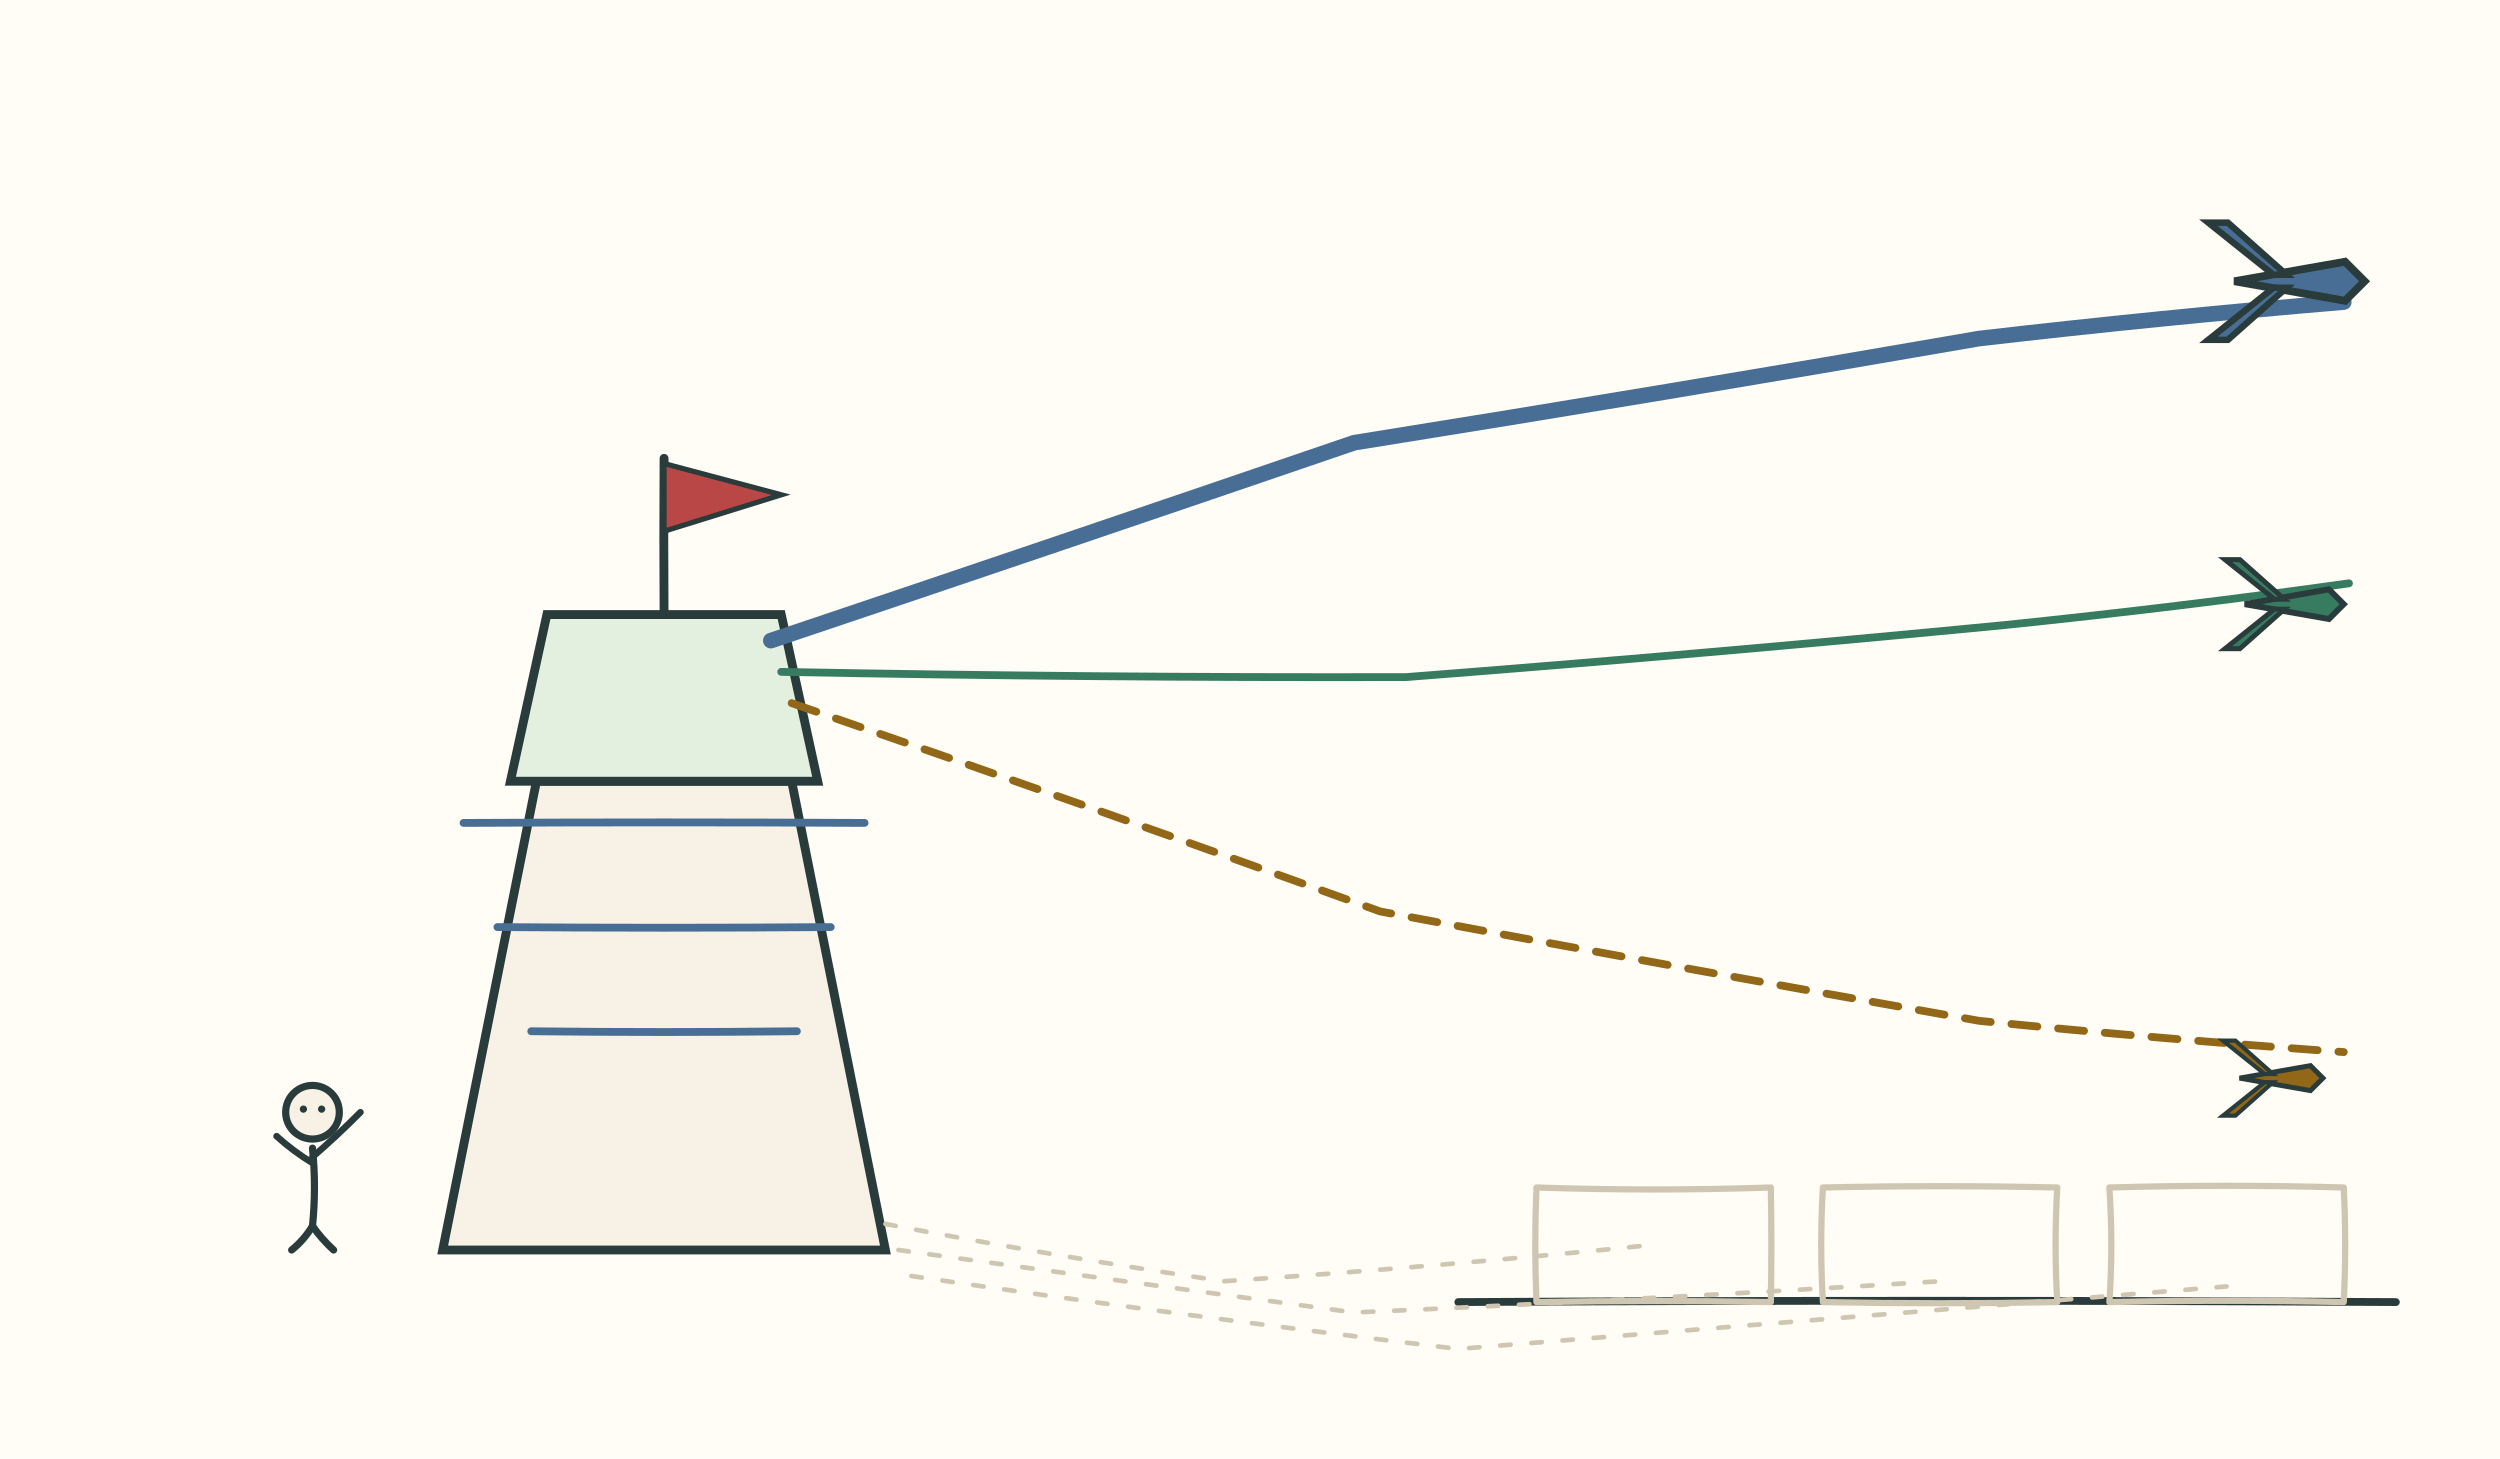
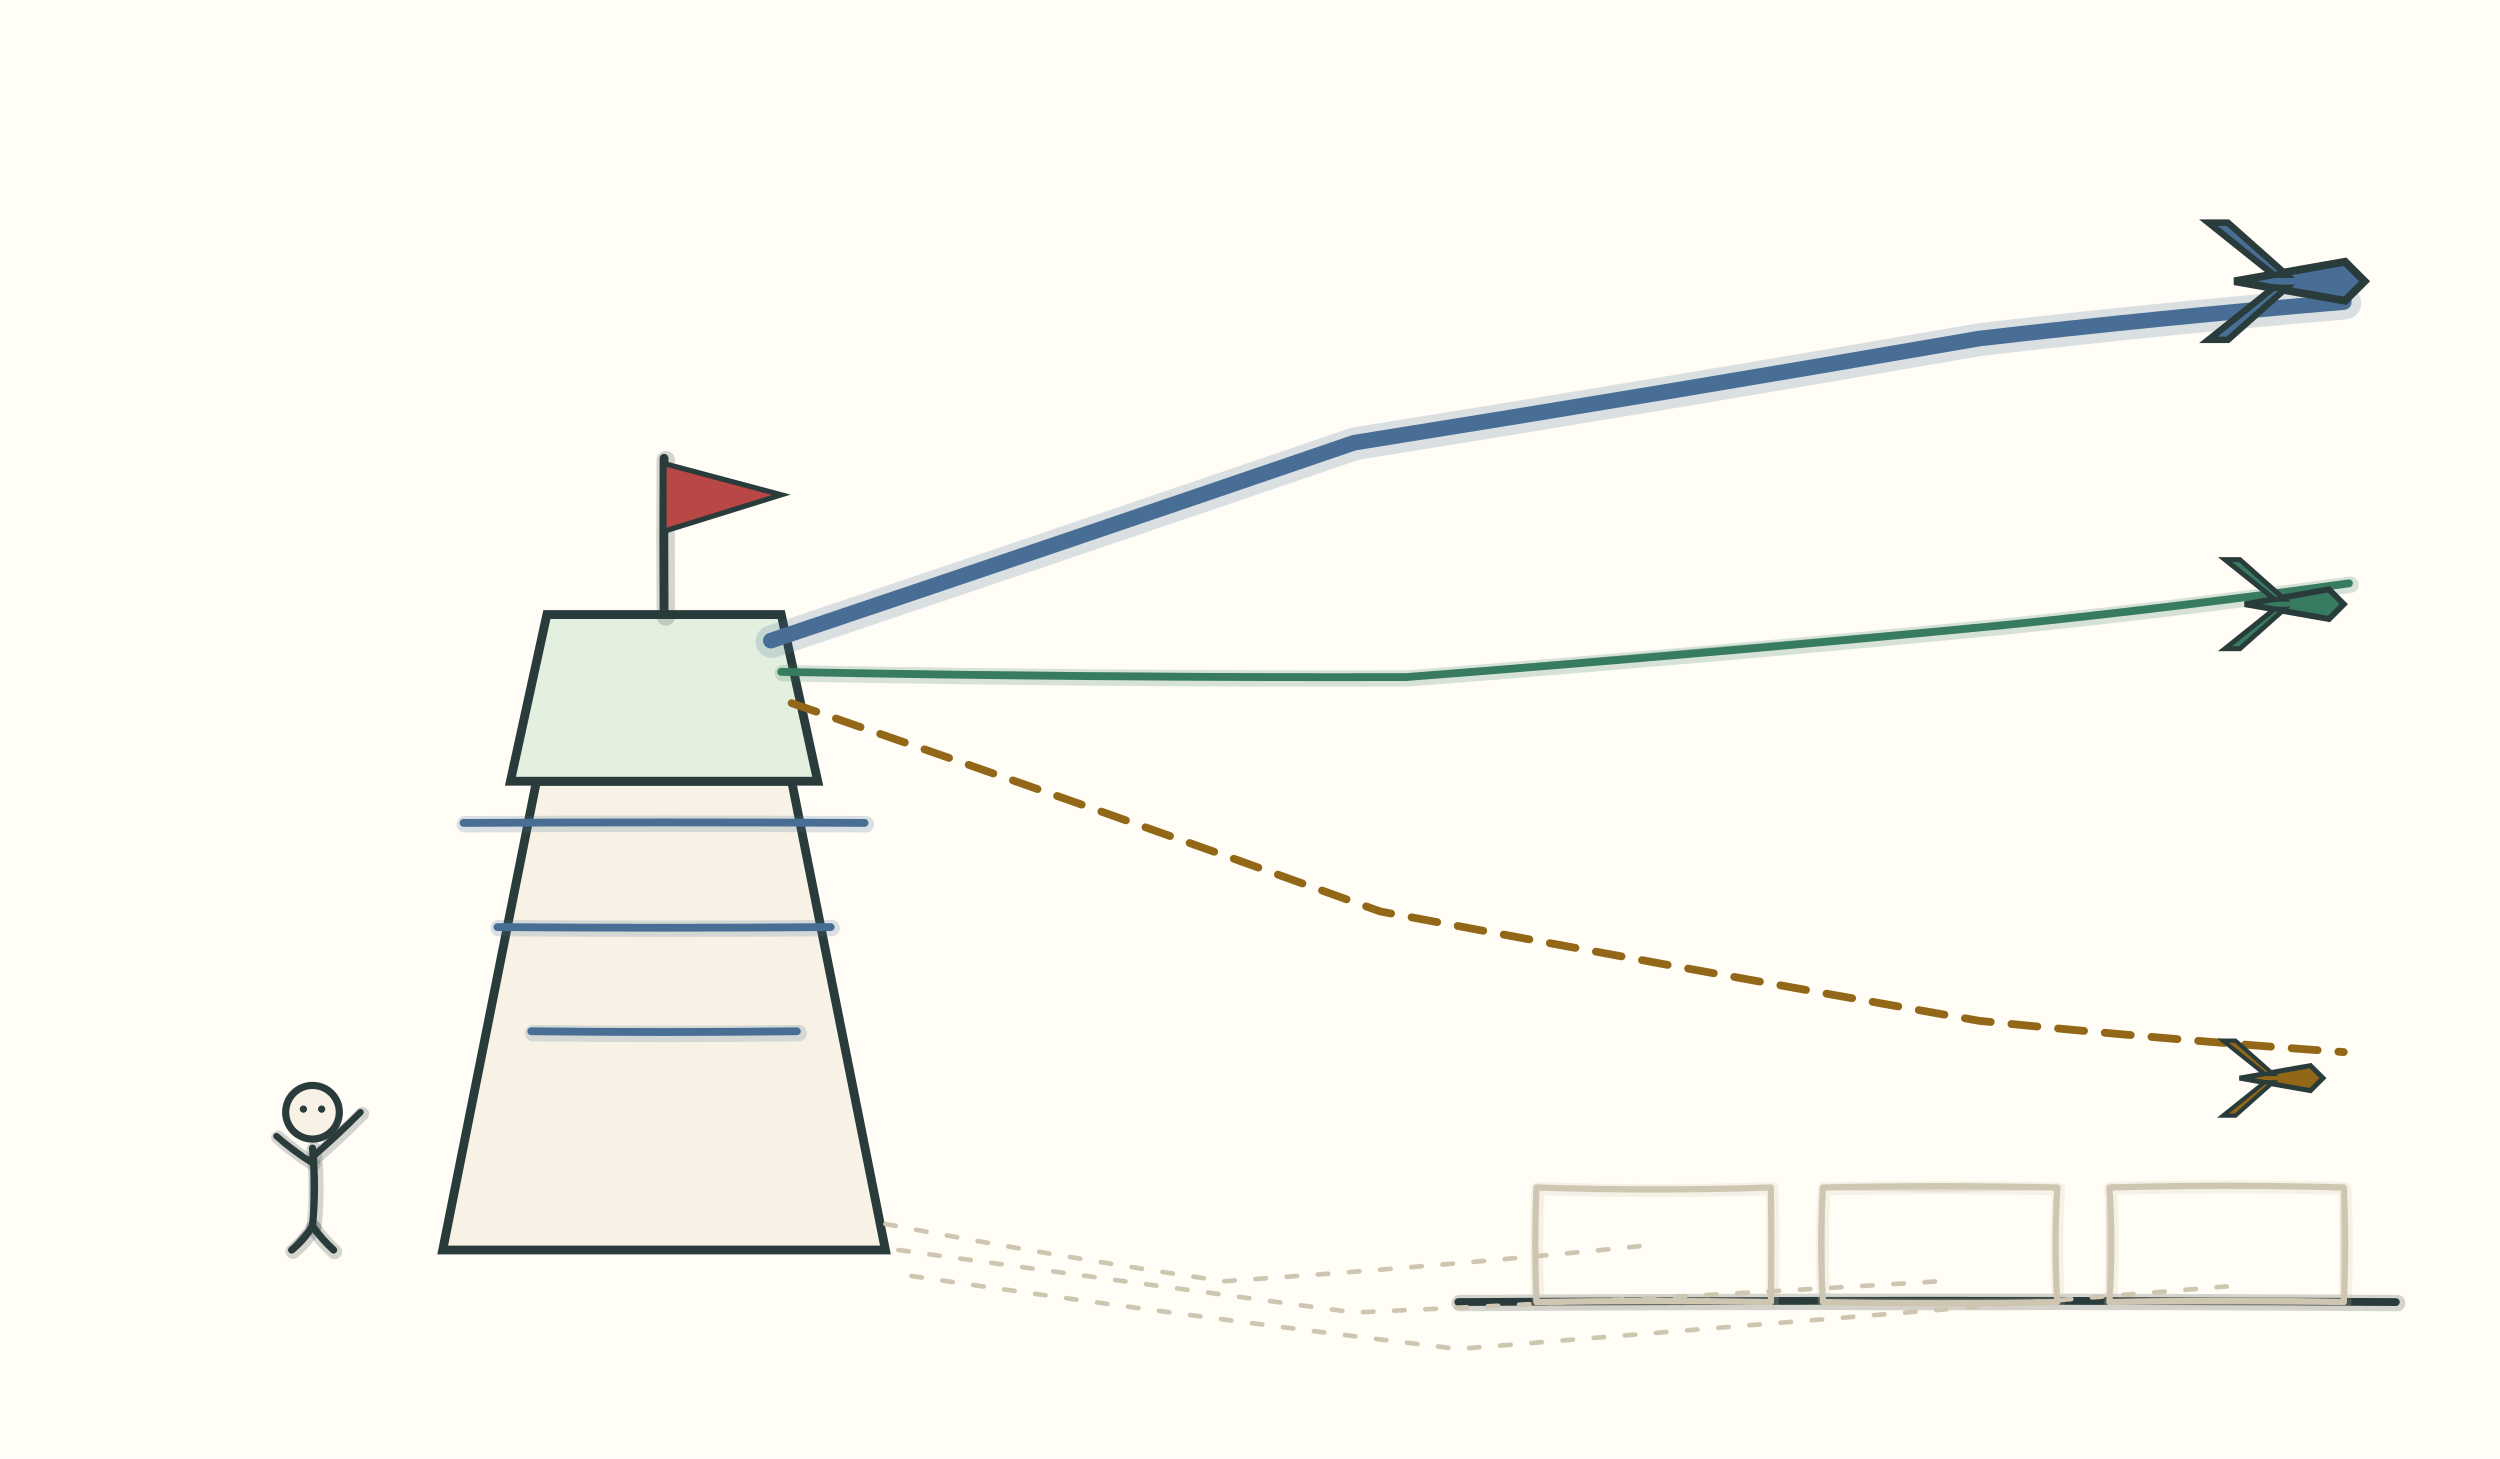
<svg xmlns="http://www.w3.org/2000/svg" viewBox="0 0 960 560" role="img" aria-labelledby="title desc">
  <defs>
    <pattern id="hatch-ink" width="7.0" height="7.0" patternUnits="userSpaceOnUse" patternTransform="rotate(45)">
      <line x1="0" y1="0" x2="0" y2="7.0" stroke="#293b3a" stroke-width="1.1" />
    </pattern>
    <pattern id="hatch-blue" width="7.0" height="7.0" patternUnits="userSpaceOnUse" patternTransform="rotate(45)">
      <line x1="0" y1="0" x2="0" y2="7.0" stroke="#496e96" stroke-width="1.1" />
    </pattern>
    <pattern id="hatch-red" width="8" height="8" patternUnits="userSpaceOnUse" patternTransform="rotate(45)">
      <line x1="0" y1="0" x2="0" y2="8" stroke="#b84745" stroke-width="1.1" />
    </pattern>
  </defs>
  <rect x="0" y="0" width="960" height="560" fill="#fffdf5" />
  <path d="M 170 480 L 206 300 L 304 300 L 340 480 Z" fill="#f7f2e5" stroke="#293b3a" stroke-width="3.4" />
  <path d="M 196 300 L 210 236 L 300 236 L 314 300 Z" fill="#e4f0df" stroke="#293b3a" stroke-width="3.4" />
+   <path d="M 178.0 316.0 Q 255.0 315.6 332.0 316.0" fill="none" stroke="#496e96" stroke-width="6.3" stroke-opacity="0.2" stroke-linecap="round" stroke-linejoin="round" transform="translate(0.47 0.52)" />
+   <path d="M 178.0 316.0 Q 255.0 315.5 332.0 316.0" fill="none" stroke="#496e96" stroke-width="1.9" stroke-opacity="0.42" stroke-linecap="round" stroke-linejoin="round" />
  <path d="M 178.0 316.0 Q 255.0 315.6 332.0 316.0" fill="none" stroke="#496e96" stroke-width="3" stroke-linecap="round" stroke-linejoin="round" />
+   <path d="M 191.0 356.0 Q 255.0 356.5 319.0 356.0" fill="none" stroke="#496e96" stroke-width="6.3" stroke-opacity="0.2" stroke-linecap="round" stroke-linejoin="round" transform="translate(0.43 0.39)" />
+   <path d="M 191.0 356.0 Q 255.0 355.5 319.0 356.0" fill="none" stroke="#496e96" stroke-width="1.9" stroke-opacity="0.42" stroke-linecap="round" stroke-linejoin="round" />
  <path d="M 191.0 356.0 Q 255.0 356.5 319.0 356.0" fill="none" stroke="#496e96" stroke-width="3" stroke-linecap="round" stroke-linejoin="round" />
+   <path d="M 204.0 396.0 Q 255.0 396.6 306.0 396.0" fill="none" stroke="#496e96" stroke-width="6.3" stroke-opacity="0.2" stroke-linecap="round" stroke-linejoin="round" transform="translate(0.69 0.73)" />
+   <path d="M 204.0 396.0 Q 255.0 395.7 306.0 396.0" fill="none" stroke="#496e96" stroke-width="1.9" stroke-opacity="0.42" stroke-linecap="round" stroke-linejoin="round" />
  <path d="M 204.0 396.0 Q 255.0 396.6 306.0 396.0" fill="none" stroke="#496e96" stroke-width="3" stroke-linecap="round" stroke-linejoin="round" />
+   <path d="M 255.0 236.0 Q 254.8 206.0 255.0 176.0" fill="none" stroke="#293b3a" stroke-width="7.1" stroke-opacity="0.2" stroke-linecap="round" stroke-linejoin="round" transform="translate(0.68 0.71)" />
+   <path d="M 255.0 236.0 Q 254.8 206.0 255.0 176.0" fill="none" stroke="#293b3a" stroke-width="2.1" stroke-opacity="0.42" stroke-linecap="round" stroke-linejoin="round" />
  <path d="M 255.0 236.0 Q 254.8 206.0 255.0 176.0" fill="none" stroke="#293b3a" stroke-width="3.4" stroke-linecap="round" stroke-linejoin="round" />
  <path d="M 255 178 L 300 190 L 255 204 Z" fill="#b84745" stroke="#293b3a" stroke-width="2" />
+   <path d="M 296.0 246.0 Q 408.1 208.3 520.0 170.0 Q 640.1 150.8 760.0 130.0 Q 829.9 121.9 900.0 116.0" fill="none" stroke="#496e96" stroke-width="12.6" stroke-opacity="0.2" stroke-linecap="round" stroke-linejoin="round" transform="translate(0.43 0.37)" />
+   <path d="M 296.0 246.0 Q 408.0 208.0 520.0 170.0 Q 640.0 149.7 760.0 130.0 Q 830.0 123.4 900.0 116.0" fill="none" stroke="#496e96" stroke-width="3.7" stroke-opacity="0.42" stroke-linecap="round" stroke-linejoin="round" />
  <path d="M 296.0 246.0 Q 408.1 208.3 520.0 170.0 Q 640.1 150.8 760.0 130.0 Q 829.9 121.9 900.0 116.0" fill="none" stroke="#496e96" stroke-width="6" stroke-linecap="round" stroke-linejoin="round" />
+   <path d="M 300.0 258.0 Q 420.0 260.3 540.0 260.0 Q 655.1 251.1 770.0 240.0 Q 836.1 233.2 902.0 224.0" fill="none" stroke="#377b60" stroke-width="6.3" stroke-opacity="0.2" stroke-linecap="round" stroke-linejoin="round" transform="translate(0.60 0.51)" />
+   <path d="M 300.0 258.0 Q 420.0 259.1 540.0 260.0 Q 655.0 249.5 770.0 240.0 Q 836.0 232.0 902.0 224.0" fill="none" stroke="#377b60" stroke-width="1.9" stroke-opacity="0.42" stroke-linecap="round" stroke-linejoin="round" />
  <path d="M 300.0 258.0 Q 420.0 260.3 540.0 260.0 Q 655.1 251.1 770.0 240.0 Q 836.1 233.2 902.0 224.0" fill="none" stroke="#377b60" stroke-width="3" stroke-linecap="round" stroke-linejoin="round" />
  <path d="M 304.0 270.0 Q 417.3 309.2 530.0 350.0 Q 644.9 371.7 760.0 392.0 Q 829.9 399.0 900.0 404.0" fill="none" stroke="#926717" stroke-width="3" stroke-linecap="round" stroke-linejoin="round" stroke-dasharray="10 8" />
  <g transform="translate(858 108) scale(1.25)">
    <path d="M 0 0 L 34 -6 L 40 0 L 34 6 Z" fill="#496e96" stroke="#293b3a" stroke-width="2.4" />
    <path d="M 12 -2 L -8 -18 L -2 -18 L 16 -2 Z" fill="#496e96" stroke="#293b3a" stroke-width="2" />
    <path d="M 12 2 L -8 18 L -2 18 L 16 2 Z" fill="#496e96" stroke="#293b3a" stroke-width="2" />
  </g>
  <g transform="translate(862 232) scale(0.95)">
    <path d="M 0 0 L 34 -6 L 40 0 L 34 6 Z" fill="#377b60" stroke="#293b3a" stroke-width="2.4" />
    <path d="M 12 -2 L -8 -18 L -2 -18 L 16 -2 Z" fill="#377b60" stroke="#293b3a" stroke-width="2" />
    <path d="M 12 2 L -8 18 L -2 18 L 16 2 Z" fill="#377b60" stroke="#293b3a" stroke-width="2" />
  </g>
  <g transform="translate(860 414) scale(0.8)">
    <path d="M 0 0 L 34 -6 L 40 0 L 34 6 Z" fill="#926717" stroke="#293b3a" stroke-width="2.4" />
    <path d="M 12 -2 L -8 -18 L -2 -18 L 16 -2 Z" fill="#926717" stroke="#293b3a" stroke-width="2" />
    <path d="M 12 2 L -8 18 L -2 18 L 16 2 Z" fill="#926717" stroke="#293b3a" stroke-width="2" />
  </g>
+   <path d="M 560.0 500.0 Q 740.0 499.0 920.0 500.0" fill="none" stroke="#293b3a" stroke-width="6.3" stroke-opacity="0.2" stroke-linecap="round" stroke-linejoin="round" transform="translate(0.56 0.37)" />
+   <path d="M 560.0 500.0 Q 740.0 498.5 920.0 500.0" fill="none" stroke="#293b3a" stroke-width="1.9" stroke-opacity="0.42" stroke-linecap="round" stroke-linejoin="round" />
  <path d="M 560.0 500.0 Q 740.0 499.0 920.0 500.0" fill="none" stroke="#293b3a" stroke-width="3" stroke-linecap="round" stroke-linejoin="round" />
+   <path d="M 590.0 456.0 Q 635.0 457.5 680.0 456.0 Q 680.4 478.0 680.0 500.0 Q 635.0 499.2 590.0 500.0 Q 589.1 478.0 590.0 456.0" fill="none" stroke="#cfc6b2" stroke-width="5.0" stroke-opacity="0.2" stroke-linecap="round" stroke-linejoin="round" transform="translate(0.52 0.43)" />
+   <path d="M 590.0 456.0 Q 635.0 456.5 680.0 456.0 Q 679.5 478.0 680.0 500.0 Q 635.0 499.9 590.0 500.0 Q 589.1 478.0 590.0 456.0" fill="none" stroke="#cfc6b2" stroke-width="1.5" stroke-opacity="0.42" stroke-linecap="round" stroke-linejoin="round" />
  <path d="M 590.0 456.0 Q 635.0 457.5 680.0 456.0 Q 680.4 478.0 680.0 500.0 Q 635.0 499.2 590.0 500.0 Q 589.1 478.0 590.0 456.0" fill="none" stroke="#cfc6b2" stroke-width="2.4" stroke-linecap="round" stroke-linejoin="round" />
+   <path d="M 700.0 456.0 Q 745.0 455.0 790.0 456.0 Q 788.7 478.0 790.0 500.0 Q 745.0 500.9 700.0 500.0 Q 698.7 478.0 700.0 456.0" fill="none" stroke="#cfc6b2" stroke-width="5.0" stroke-opacity="0.2" stroke-linecap="round" stroke-linejoin="round" transform="translate(0.45 0.55)" />
+   <path d="M 700.0 456.0 Q 745.0 457.7 790.0 456.0 Q 788.4 478.0 790.0 500.0 Q 745.0 499.5 700.0 500.0 Q 700.0 478.0 700.0 456.0" fill="none" stroke="#cfc6b2" stroke-width="1.5" stroke-opacity="0.42" stroke-linecap="round" stroke-linejoin="round" />
  <path d="M 700.0 456.0 Q 745.0 455.0 790.0 456.0 Q 788.7 478.0 790.0 500.0 Q 745.0 500.9 700.0 500.0 Q 698.7 478.0 700.0 456.0" fill="none" stroke="#cfc6b2" stroke-width="2.4" stroke-linecap="round" stroke-linejoin="round" />
+   <path d="M 810.0 456.0 Q 855.0 454.7 900.0 456.0 Q 901.1 478.0 900.0 500.0 Q 855.0 499.0 810.0 500.0 Q 811.5 478.0 810.0 456.0" fill="none" stroke="#cfc6b2" stroke-width="5.0" stroke-opacity="0.2" stroke-linecap="round" stroke-linejoin="round" transform="translate(0.41 0.37)" />
+   <path d="M 810.0 456.0 Q 855.0 455.7 900.0 456.0 Q 898.6 478.0 900.0 500.0 Q 855.0 501.5 810.0 500.0 Q 808.9 478.0 810.0 456.0" fill="none" stroke="#cfc6b2" stroke-width="1.5" stroke-opacity="0.42" stroke-linecap="round" stroke-linejoin="round" />
  <path d="M 810.0 456.0 Q 855.0 454.7 900.0 456.0 Q 901.1 478.0 900.0 500.0 Q 855.0 499.0 810.0 500.0 Q 811.5 478.0 810.0 456.0" fill="none" stroke="#cfc6b2" stroke-width="2.4" stroke-linecap="round" stroke-linejoin="round" />
  <path d="M 340.0 470.0 Q 404.8 482.4 470.0 492.0 Q 552.6 486.4 635.0 478.0" fill="none" stroke="#cfc6b2" stroke-width="1.8" stroke-linecap="round" stroke-linejoin="round" stroke-dasharray="4 8" />
  <path d="M 345.0 480.0 Q 432.5 492.2 520.0 504.0 Q 632.6 499.0 745.0 492.0" fill="none" stroke="#cfc6b2" stroke-width="1.8" stroke-linecap="round" stroke-linejoin="round" stroke-dasharray="4 8" />
  <path d="M 350.0 490.0 Q 454.8 505.4 560.0 518.0 Q 707.5 506.0 855.0 494.0" fill="none" stroke="#cfc6b2" stroke-width="1.8" stroke-linecap="round" stroke-linejoin="round" stroke-dasharray="4 8" />
  <circle cx="120.0" cy="427.1" r="10.3" fill="#f7f2e5" stroke="#293b3a" stroke-width="2.76" />
  <circle cx="116.5" cy="425.9" r="1.4" fill="#293b3a" />
  <circle cx="123.5" cy="425.9" r="1.4" fill="#293b3a" />
+   <path d="M 120.0 470.8 Q 121.5 455.9 120.0 440.9" fill="none" stroke="#293b3a" stroke-width="5.8" stroke-opacity="0.2" stroke-linecap="round" stroke-linejoin="round" transform="translate(0.62 0.41)" />
+   <path d="M 120.0 470.8 Q 119.7 455.9 120.0 440.9" fill="none" stroke="#293b3a" stroke-width="1.7" stroke-opacity="0.42" stroke-linecap="round" stroke-linejoin="round" />
  <path d="M 120.0 470.8 Q 121.5 455.9 120.0 440.9" fill="none" stroke="#293b3a" stroke-width="2.76" stroke-linecap="round" stroke-linejoin="round" />
+   <path d="M 120.0 444.3 Q 129.5 436.1 138.4 427.1" fill="none" stroke="#293b3a" stroke-width="5.3" stroke-opacity="0.2" stroke-linecap="round" stroke-linejoin="round" transform="translate(0.69 0.63)" />
+   <path d="M 120.0 444.3 Q 128.5 434.9 138.4 427.1" fill="none" stroke="#293b3a" stroke-width="1.6" stroke-opacity="0.42" stroke-linecap="round" stroke-linejoin="round" />
  <path d="M 120.0 444.3 Q 129.5 436.1 138.4 427.1" fill="none" stroke="#293b3a" stroke-width="2.53" stroke-linecap="round" stroke-linejoin="round" />
+   <path d="M 120.0 446.6 Q 112.6 442.1 106.2 436.3" fill="none" stroke="#293b3a" stroke-width="5.3" stroke-opacity="0.2" stroke-linecap="round" stroke-linejoin="round" transform="translate(0.56 0.47)" />
+   <path d="M 120.0 446.6 Q 113.4 441.0 106.2 436.3" fill="none" stroke="#293b3a" stroke-width="1.6" stroke-opacity="0.42" stroke-linecap="round" stroke-linejoin="round" />
  <path d="M 120.0 446.6 Q 112.6 442.1 106.2 436.3" fill="none" stroke="#293b3a" stroke-width="2.53" stroke-linecap="round" stroke-linejoin="round" />
+   <path d="M 120.0 470.8 Q 123.5 475.8 128.1 480.0" fill="none" stroke="#293b3a" stroke-width="5.8" stroke-opacity="0.2" stroke-linecap="round" stroke-linejoin="round" transform="translate(0.37 0.68)" />
+   <path d="M 120.0 470.8 Q 123.7 475.7 128.1 480.0" fill="none" stroke="#293b3a" stroke-width="1.7" stroke-opacity="0.42" stroke-linecap="round" stroke-linejoin="round" />
  <path d="M 120.0 470.8 Q 123.5 475.8 128.1 480.0" fill="none" stroke="#293b3a" stroke-width="2.76" stroke-linecap="round" stroke-linejoin="round" />
+   <path d="M 120.0 470.8 Q 116.8 476.1 112.0 480.0" fill="none" stroke="#293b3a" stroke-width="5.8" stroke-opacity="0.2" stroke-linecap="round" stroke-linejoin="round" transform="translate(0.49 0.51)" />
+   <path d="M 120.0 470.8 Q 115.3 474.8 112.0 480.0" fill="none" stroke="#293b3a" stroke-width="1.7" stroke-opacity="0.42" stroke-linecap="round" stroke-linejoin="round" />
  <path d="M 120.0 470.8 Q 116.8 476.1 112.0 480.0" fill="none" stroke="#293b3a" stroke-width="2.76" stroke-linecap="round" stroke-linejoin="round" />
</svg>
